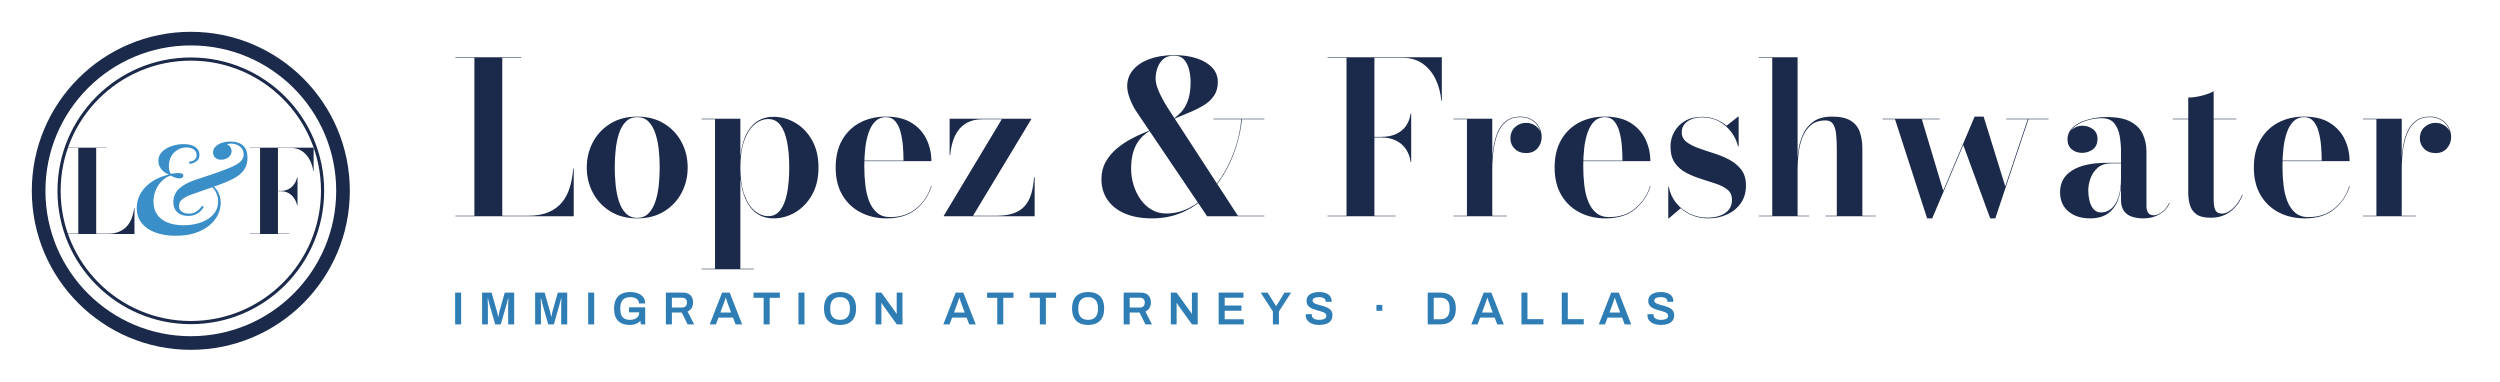
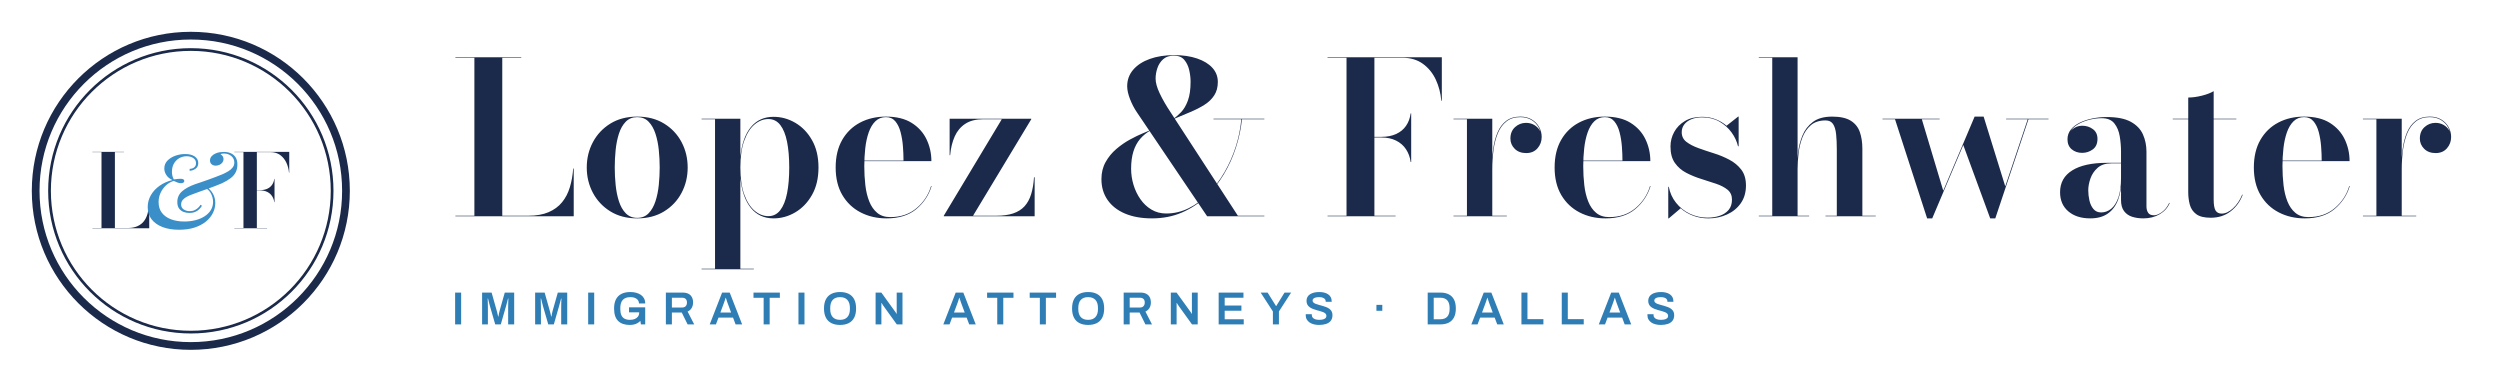
<svg xmlns="http://www.w3.org/2000/svg" viewBox="-100 -100 7861 1200">
  <g transform="scale(0.7143)">
-     <path d="M30 700 A670 670 0 1 1 1370 700 A670 670 0 1 1 30 700 Z" fill="none" stroke="#1B2A4A" stroke-width="60" />
-     <path d="M120 700 A580 580 0 1 1 1280 700 A580 580 0 1 1 120 700 Z" fill="none" stroke="#1B2A4A" stroke-width="14" />
-     <path transform="translate(150.7,890.0)" d="M8.613 0.0V-1.267H53.96V-378.733H8.613V-380H178.093V-378.733H132.747V-1.267H184.427Q212.547 -1.267 232.94 -9.753Q253.333 -18.24 267.267 -33.44Q281.2 -48.64 289.053 -69.287Q296.907 -89.933 299.693 -114H301.213V0.0Z" fill="#1B2A4A" />
-     <path transform="translate(443.9,890.0)" d="M313.339 -119.475Q308.831 -111.021 300.095 -101.722Q291.36 -92.424 277.553 -85.943Q263.746 -79.462 244.585 -79.462Q228.242 -79.462 213.307 -85.379Q198.373 -91.297 188.792 -104.822Q179.212 -118.347 179.212 -140.89Q179.212 -175.831 204.29 -199.218Q229.369 -222.606 276.144 -238.386Q289.669 -242.894 307.985 -248.811Q326.301 -254.729 346.307 -261.492Q366.314 -268.254 386.32 -275.581Q406.326 -282.907 423.233 -289.669Q439.576 -296.432 454.511 -304.322Q469.445 -312.212 479.025 -323.483Q488.606 -334.754 488.606 -350.534Q488.606 -371.949 472.263 -384.911Q455.919 -397.873 432.814 -397.873Q420.415 -397.873 415.907 -393.928Q426.051 -389.419 430.841 -381.811Q435.631 -374.203 435.631 -365.186Q435.631 -353.915 429.15 -345.18Q422.669 -336.445 411.962 -331.655Q401.254 -326.864 389.983 -326.864Q374.203 -326.864 364.059 -335.6Q353.915 -344.335 353.915 -358.987Q353.915 -373.076 363.496 -383.22Q373.076 -393.364 386.602 -399Q397.309 -403.508 409.144 -405.199Q420.979 -406.89 431.123 -406.89Q452.538 -406.89 469.445 -399.845Q486.352 -392.801 495.932 -377.303Q505.513 -361.805 505.513 -335.318Q505.513 -309.394 495.087 -290.233Q484.661 -271.072 463.809 -256.138Q442.958 -241.203 411.398 -228.805Q396.182 -222.042 376.458 -214.998Q356.733 -207.953 335.881 -200.627Q315.03 -193.301 295.305 -186.538Q275.581 -179.775 258.674 -173.576Q245.148 -169.068 232.468 -162.305Q219.788 -155.542 211.898 -145.962Q204.008 -136.381 204.008 -123.419Q204.008 -105.949 217.252 -97.778Q230.496 -89.606 246.839 -89.606Q263.746 -89.606 275.581 -96.087Q287.415 -102.568 295.023 -110.739Q302.631 -118.911 304.886 -123.983ZM249.657 -318.975Q263.746 -318.975 272.763 -326.864Q281.78 -334.754 281.78 -347.716Q281.78 -362.932 269.1 -371.949Q256.419 -380.966 236.695 -380.966Q215.843 -380.966 198.091 -370.54Q180.339 -360.114 169.913 -341.799Q159.487 -323.483 159.487 -299.814Q159.487 -291.36 161.178 -282.343Q162.869 -273.326 167.377 -264.873Q177.521 -266.564 187.665 -267.409Q197.809 -268.254 202.881 -268.254Q223.169 -268.254 223.169 -256.419Q223.169 -250.22 217.534 -247.403Q211.898 -244.585 205.699 -244.585Q194.992 -244.585 184.002 -249.375Q173.013 -254.165 166.814 -256.983Q144.835 -249.657 127.928 -232.468Q111.021 -215.28 101.441 -192.174Q91.86 -169.068 91.86 -142.581Q91.86 -108.203 108.203 -85.097Q124.547 -61.992 154.415 -50.157Q184.284 -38.322 224.297 -38.322Q254.165 -38.322 281.498 -45.085Q308.831 -51.847 330.246 -65.091Q351.661 -78.335 364.059 -98.059Q376.458 -117.784 376.458 -143.144Q376.458 -163.996 366.032 -185.129Q355.606 -206.263 330.246 -219.225L337.572 -223.733Q361.805 -209.644 374.767 -187.383Q387.729 -165.123 387.729 -136.945Q387.729 -110.458 375.331 -84.534Q362.932 -58.61 337.854 -37.758Q312.775 -16.907 275.862 -4.508Q238.949 7.89 189.356 7.89Q139.199 7.89 100.595 -6.199Q61.992 -20.288 40.013 -47.621Q18.034 -74.953 18.034 -114.403Q18.034 -149.907 35.786 -179.775Q53.538 -209.644 85.379 -230.778Q117.22 -251.911 159.487 -261.492Q135.818 -271.072 124.547 -287.415Q113.275 -303.758 113.275 -321.792Q113.275 -346.025 130.182 -362.369Q147.089 -378.712 172.449 -387.165Q197.809 -395.619 223.733 -395.619Q258.11 -395.619 276.144 -382.657Q294.178 -369.695 294.178 -348.843Q294.178 -328.555 279.244 -318.693Q264.309 -308.831 249.093 -308.831Z" fill="#3A8FC9" />
-     <path transform="translate(950.8,890.0)" d="M217.36 -125.653Q213.56 -142.627 204.06 -156.94Q194.56 -171.253 179.74 -179.74Q164.92 -188.227 145.413 -188.227H112.48V-189.747H145.413Q164.92 -189.747 179.74 -197.6Q194.56 -205.453 204.06 -219.133Q213.56 -232.813 217.36 -249.787H218.88V-125.653ZM289.813 -380V-276.133H288.547Q284.747 -303.24 272.46 -326.547Q260.173 -349.853 239.653 -364.293Q219.133 -378.733 190.76 -378.733H132.747V-1.267H183.413V0.0H8.613V-1.267H53.96V-378.733H8.613V-380Z" fill="#1B2A4A" />
+     <path d="M17.0 700 A683.0 683.0 0 1 1 1383.0 700 A683.0 683.0 0 1 1 17.0 700 Z" fill="none" stroke="#1B2A4A" stroke-width="34" />
+     <path d="M78.0 700 A622.0 622.0 0 1 1 1322.0 700 A622.0 622.0 0 1 1 78.0 700 Z" fill="none" stroke="#1B2A4A" stroke-width="12" />
+     <path transform="translate(258.6,864.9)" d="M8.073 0.0V-1.121H48.213V-335.246H8.073V-336.368H147.329V-335.246H107.189V-1.121H162.353Q187.693 -1.121 205.184 -8.633Q222.675 -16.146 233.663 -29.6Q244.651 -43.055 250.145 -61.331Q255.639 -79.607 257.209 -100.91H258.33V0.0Z" fill="#1B2A4A" />
+     <path transform="translate(493.9,864.9)" d="M255.145 -99.171Q250.955 -92.188 243.971 -84.738Q236.987 -77.289 226.046 -72.4Q215.104 -67.511 198.808 -67.511Q186.237 -67.511 174.365 -71.934Q162.492 -76.357 154.577 -86.833Q146.662 -97.309 146.662 -115.467Q146.662 -144.334 167.614 -162.725Q188.565 -181.116 225.347 -194.153Q235.125 -197.412 250.257 -202.533Q265.388 -207.655 282.383 -213.707Q299.377 -219.76 316.371 -226.278Q333.365 -232.797 346.867 -238.384Q360.369 -244.437 371.777 -251.421Q383.184 -258.404 390.4 -267.716Q397.617 -277.028 397.617 -289.599Q397.617 -306.826 384.348 -318Q371.078 -329.175 351.523 -329.175Q340.349 -329.175 337.09 -325.45Q343.608 -322.191 346.867 -316.371Q350.126 -310.551 350.126 -304.498Q350.126 -296.583 345.238 -289.832Q340.349 -283.081 332.434 -279.356Q324.519 -275.631 315.672 -275.631Q304.964 -275.631 297.747 -281.684Q290.53 -287.737 290.53 -298.446Q290.53 -309.62 297.98 -317.535Q305.429 -325.45 315.672 -329.64Q324.053 -333.365 333.365 -334.762Q342.677 -336.159 351.058 -336.159Q368.75 -336.159 382.02 -330.339Q395.289 -324.519 403.204 -312.413Q411.119 -300.308 411.119 -280.287Q411.119 -261.664 403.902 -246.997Q396.686 -232.331 381.554 -220.691Q366.422 -209.052 343.608 -198.343Q331.037 -192.756 313.81 -186.237Q296.583 -179.719 277.959 -172.968Q259.336 -166.217 241.876 -160.164Q224.416 -154.111 210.448 -148.524Q200.205 -144.8 189.264 -139.212Q178.322 -133.625 170.873 -125.245Q163.423 -116.864 163.423 -104.759Q163.423 -90.325 174.83 -82.876Q186.237 -75.426 200.671 -75.426Q215.104 -75.426 224.882 -80.78Q234.659 -86.135 240.712 -92.653Q246.765 -99.171 248.627 -103.362ZM201.136 -261.664Q213.242 -261.664 221.157 -268.182Q229.072 -274.7 229.072 -286.34Q229.072 -300.773 217.199 -308.921Q205.327 -317.069 187.634 -317.069Q169.476 -317.069 154.577 -308.223Q139.678 -299.377 131.297 -284.012Q122.917 -268.648 122.917 -248.627Q122.917 -240.712 124.779 -232.098Q126.641 -223.485 131.297 -215.104Q139.678 -216.501 148.059 -217.199Q156.439 -217.898 160.63 -217.898Q177.391 -217.898 177.391 -208.12Q177.391 -202.999 172.735 -200.671Q168.079 -198.343 162.958 -198.343Q154.111 -198.343 145.032 -202.3Q135.953 -206.258 130.832 -208.586Q111.277 -202.533 96.378 -188.565Q81.479 -174.598 72.865 -155.741Q64.252 -136.885 64.252 -115.467Q64.252 -87.066 78.685 -68.209Q93.119 -49.353 118.726 -39.575Q144.334 -29.798 177.391 -29.798Q203.464 -29.798 226.278 -35.618Q249.093 -41.438 266.552 -52.612Q284.012 -63.786 294.022 -79.849Q304.033 -95.912 304.033 -116.398Q304.033 -133.625 295.652 -151.318Q287.271 -169.01 266.785 -180.185L273.303 -183.909Q292.858 -170.873 303.334 -152.482Q313.81 -134.091 313.81 -110.811Q313.81 -88.463 303.334 -67.278Q292.858 -46.094 272.605 -29.565Q252.352 -13.037 222.787 -3.259Q193.221 6.518 154.111 6.518Q112.674 6.518 81.712 -5.354Q50.75 -17.227 33.523 -39.343Q16.296 -61.458 16.296 -93.119Q16.296 -121.52 30.264 -145.731Q44.231 -169.942 68.675 -187.169Q93.119 -204.396 124.779 -212.311Q107.087 -220.691 98.24 -234.426Q89.394 -248.161 89.394 -263.06Q89.394 -284.012 103.595 -298.213Q117.795 -312.413 138.747 -319.63Q159.699 -326.847 181.116 -326.847Q208.12 -326.847 223.485 -315.905Q238.85 -304.964 238.85 -287.271Q238.85 -270.044 226.278 -261.664Q213.707 -253.283 200.671 -253.283Z" fill="#3A8FC9" />
+     <path transform="translate(883.5,864.9)" d="M183.881 -114.813Q181.863 -129.838 174.126 -141.611Q166.39 -153.384 153.159 -159.999Q139.929 -166.614 121.989 -166.614H92.613V-167.96H121.989Q139.929 -167.96 153.159 -174.014Q166.39 -180.069 174.126 -191.281Q181.863 -202.493 183.881 -217.518H185.002V-114.813ZM249.809 -336.368V-244.427H248.688Q246.67 -268.421 237.027 -289.052Q227.385 -309.682 209.781 -322.464Q192.178 -335.246 166.614 -335.246H107.189V-1.121H152.038V0.0H8.073V-1.121H48.213V-335.246H8.073V-336.368Z" fill="#1B2A4A" />
  </g>
  <path transform="translate(1320.0,580.0)" d="M12.0 0.0V-1.667H71.667V-498.333H12.0V-500.0H219.0V-498.333H159.333V-1.667H241.333Q279.0 -1.667 305.0 -12.833Q331.0 -24.0 347.333 -44.0Q363.667 -64.0 371.833 -91.167Q380.0 -118.333 382.333 -150.0H384.0V0.0ZM583.667 6.667Q534.667 6.667 499.167 -15.333Q463.667 -37.333 444.333 -73.667Q425 -110.0 425 -153.333Q425 -196.667 444.333 -233.0Q463.667 -269.333 499.167 -291.333Q534.667 -313.333 583.667 -313.333Q632.667 -313.333 668.333 -291.333Q704.0 -269.333 723.167 -233.0Q742.333 -196.667 742.333 -153.333Q742.333 -110.0 723.167 -73.667Q704.0 -37.333 668.333 -15.333Q632.667 6.667 583.667 6.667ZM583.667 5.0Q605.667 5.0 619.5 -9.333Q633.333 -23.667 641.0 -47.0Q648.667 -70.333 651.5 -98.333Q654.333 -126.333 654.333 -153.333Q654.333 -180.667 651.5 -208.5Q648.667 -236.333 641.0 -259.667Q633.333 -283.0 619.5 -297.333Q605.667 -311.667 583.667 -311.667Q561.667 -311.667 547.667 -297.333Q533.667 -283.0 526.167 -259.667Q518.667 -236.333 515.833 -208.5Q513.0 -180.667 513.0 -153.333Q513.0 -126.333 515.833 -98.333Q518.667 -70.333 526.167 -47.0Q533.667 -23.667 547.667 -9.333Q561.667 5.0 583.667 5.0ZM786.0 166.667V165.0H828.333V-305.0H786.0V-306.667H908.0V-186.0Q914.0 -247.0 940.667 -279.833Q967.333 -312.667 1012.333 -312.667Q1048.667 -312.667 1081.0 -293.667Q1113.333 -274.667 1133.5 -239Q1153.667 -203.333 1153.667 -153.333Q1153.667 -103.333 1133.5 -67.5Q1113.333 -31.667 1081.0 -12.5Q1048.667 6.667 1012.333 6.667Q967.333 6.667 940.667 -26.667Q914.0 -60.0 908.0 -120.667V165.0H950.333V166.667ZM996.0 -0.333Q1019.0 -0.333 1033.5 -19.167Q1048.0 -38.0 1054.833 -72.333Q1061.667 -106.667 1061.667 -153.333Q1061.667 -200.0 1054.833 -234.167Q1048.0 -268.333 1033.5 -287.0Q1019.0 -305.667 996.0 -305.667Q973.0 -305.667 952.833 -288.833Q932.667 -272.0 920.333 -238.167Q908.0 -204.333 908.0 -153.333Q908.0 -102.333 920.333 -68.333Q932.667 -34.333 952.833 -17.333Q973.0 -0.333 996.0 -0.333ZM1367.667 6.667Q1322.333 6.667 1286.0 -12.167Q1249.667 -31.0 1228.667 -66.667Q1207.667 -102.333 1207.667 -153.333Q1207.667 -204.333 1228.167 -240Q1248.667 -275.667 1284.333 -294.5Q1320.0 -313.333 1365.667 -313.333Q1415.333 -313.333 1446.833 -293.5Q1478.333 -273.667 1493.5 -241.667Q1508.667 -209.667 1508.667 -173.333H1252.333V-175.0H1421.0Q1421.0 -196.333 1419.167 -219.833Q1417.333 -243.333 1411.833 -264.333Q1406.333 -285.333 1395.333 -298.5Q1384.333 -311.667 1365.667 -311.667Q1345.667 -311.667 1332.333 -298.5Q1319.0 -285.333 1311.333 -263.0Q1303.667 -240.667 1300.667 -213.333Q1297.667 -186.0 1297.667 -157.333Q1297.667 -126.667 1301.0 -97.833Q1304.333 -69.0 1313.333 -46.5Q1322.333 -24.0 1338.333 -10.667Q1354.333 2.667 1379.333 2.667Q1428.667 2.667 1462.0 -25.5Q1495.333 -53.667 1507.667 -95.0H1509.333Q1496.333 -52.0 1461.333 -22.667Q1426.333 6.667 1367.667 6.667ZM1547.667 0.0V-1.667L1730 -305.0H1671Q1637 -305.0 1615.167 -290.667Q1593.333 -276.333 1582.0 -251.0Q1570.667 -225.667 1567.667 -192.0H1566V-306.667H1822.667V-305.0L1639.667 -1.667H1713Q1744.333 -1.667 1766.0 -9.0Q1787.667 -16.333 1801.333 -31.167Q1815 -46.0 1822.167 -68.833Q1829.333 -91.667 1831.333 -122.667H1833.333V0.0ZM2375.667 0.0 2155.0 -326.667Q2142.0 -345.667 2133.167 -368.5Q2124.333 -391.333 2124.333 -408.667Q2124.333 -438.667 2143.167 -460.667Q2162.0 -482.667 2195.333 -494.667Q2228.667 -506.667 2272.333 -506.667Q2313.0 -506.667 2344.0 -496.167Q2375.0 -485.667 2392.167 -466.833Q2409.333 -448.0 2409.333 -422.333Q2409.333 -397.667 2398.167 -380.333Q2387.0 -363.0 2367.333 -350.5Q2347.667 -338.0 2322.333 -327.5Q2297.0 -317.0 2269.667 -305.333L2269.0 -306.0Q2281.0 -314.0 2293.833 -327.333Q2306.667 -340.667 2315.167 -363.667Q2323.667 -386.667 2323.667 -423.0Q2323.667 -440.667 2319.333 -459.667Q2315.0 -478.667 2303.833 -491.833Q2292.667 -505.0 2271.333 -505.0Q2250.0 -505.0 2237.5 -493.833Q2225.0 -482.667 2219.333 -466.0Q2213.667 -449.333 2213.667 -432.667Q2213.667 -413.667 2226.667 -386.167Q2239.667 -358.667 2261.0 -326.667L2472.333 -1.667H2555.667V0.0ZM2202.333 6.667Q2153.0 6.667 2117.333 -8.5Q2081.667 -23.667 2062.5 -51.5Q2043.333 -79.333 2043.333 -116.667Q2043.333 -147.0 2056.5 -170.5Q2069.667 -194.0 2090.167 -211.5Q2110.667 -229.0 2133.0 -241.167Q2155.333 -253.333 2173.5 -260.833Q2191.667 -268.333 2200.0 -272.0L2200.333 -271.333Q2179.333 -260.0 2165.167 -243.333Q2151.0 -226.667 2143.833 -203.5Q2136.667 -180.333 2136.667 -149.333Q2136.667 -124.0 2144.167 -99.0Q2151.667 -74.0 2166.0 -53.5Q2180.333 -33.0 2200.833 -20.833Q2221.333 -8.667 2247.0 -8.667Q2283.667 -8.667 2317.333 -25.167Q2351.0 -41.667 2379.5 -71.0Q2408.0 -100.333 2430.0 -138.167Q2452.0 -176.0 2465.833 -219.167Q2479.667 -262.333 2483.333 -306.667H2485.333Q2481.0 -262.0 2466.667 -217.167Q2452.333 -172.333 2428.333 -132.167Q2404.333 -92.0 2371.0 -60.667Q2337.667 -29.333 2295.5 -11.333Q2253.333 6.667 2202.333 6.667ZM2395.667 -305.0V-306.667H2555.667V-305.0ZM3015.667 -170.667Q3012.667 -193.0 3001.167 -210.5Q2989.667 -228.0 2970.0 -237.833Q2950.333 -247.667 2923.667 -247.667H2880V-249.667H2923.667Q2950.333 -249.667 2970.0 -258.667Q2989.667 -267.667 3001.167 -284.333Q3012.667 -301.0 3015.667 -323.333H3017.333V-170.667ZM3113.667 -500.0V-363.333H3112Q3109 -399.0 3094.667 -429.667Q3080.333 -460.333 3054.167 -479.333Q3028 -498.333 2990 -498.333H2901.667V-1.667H2968.333V0.0H2754.333V-1.667H2814V-498.333H2754.333V-500.0ZM3271 -147.333Q3271 -180.667 3275 -210.5Q3279 -240.333 3288.833 -263.5Q3298.667 -286.667 3316.167 -300.0Q3333.667 -313.333 3360.667 -313.333Q3381.667 -313.333 3396.667 -304.167Q3411.667 -295.0 3419.667 -280.5Q3427.667 -266.0 3427.667 -249.333Q3427.667 -228.667 3414.5 -213.667Q3401.333 -198.667 3379 -198.667Q3356.333 -198.667 3342.833 -212.167Q3329.333 -225.667 3329.333 -244.333Q3329.333 -267.0 3344.0 -280.333Q3358.667 -293.667 3378.333 -293.667Q3392.667 -293.667 3403.667 -287.333Q3414.667 -281.0 3421.0 -271.0Q3427.333 -261.0 3427.333 -249.333H3426Q3426 -265.333 3418.167 -279.5Q3410.333 -293.667 3395.667 -302.667Q3381 -311.667 3360.333 -311.667Q3334 -311.667 3316.833 -298.167Q3299.667 -284.667 3290.0 -261.5Q3280.333 -238.333 3276.333 -208.833Q3272.333 -179.333 3272.333 -147.333ZM3272.333 -306.667V-1.667H3318V0.0H3150.333V-1.667H3192.667V-305.0H3150.333V-306.667ZM3628.333 6.667Q3583 6.667 3546.667 -12.167Q3510.333 -31.0 3489.333 -66.667Q3468.333 -102.333 3468.333 -153.333Q3468.333 -204.333 3488.833 -240Q3509.333 -275.667 3545 -294.5Q3580.667 -313.333 3626.333 -313.333Q3676 -313.333 3707.5 -293.5Q3739 -273.667 3754.167 -241.667Q3769.333 -209.667 3769.333 -173.333H3513V-175.0H3681.667Q3681.667 -196.333 3679.833 -219.833Q3678 -243.333 3672.5 -264.333Q3667 -285.333 3656 -298.5Q3645 -311.667 3626.333 -311.667Q3606.333 -311.667 3593 -298.5Q3579.667 -285.333 3572 -263.0Q3564.333 -240.667 3561.333 -213.333Q3558.333 -186.0 3558.333 -157.333Q3558.333 -126.667 3561.667 -97.833Q3565 -69.0 3574 -46.5Q3583 -24.0 3599 -10.667Q3615 2.667 3640 2.667Q3689.333 2.667 3722.667 -25.5Q3756 -53.667 3768.333 -95.0H3770Q3757 -52.0 3722 -22.667Q3687 6.667 3628.333 6.667ZM3825.667 6.667V-92.667H3827.333Q3832.667 -64.333 3850.167 -42.333Q3867.667 -20.333 3893.5 -8.0Q3919.333 4.333 3949.333 4.333Q3970.333 4.333 3987.833 -1.667Q4005.333 -7.667 4015.667 -20.167Q4026 -32.667 4026 -52.333Q4026 -72.0 4012.167 -83.333Q3998.333 -94.667 3976.167 -102.167Q3954 -109.667 3929.333 -117.333Q3904.667 -125.0 3882.5 -136.5Q3860.333 -148.0 3846.5 -167.667Q3832.667 -187.333 3832.667 -219.333Q3832.667 -243.667 3844.333 -265.0Q3856 -286.333 3878.167 -299.5Q3900.333 -312.667 3931.667 -312.667Q3955.667 -312.667 3975.167 -304.833Q3994.667 -297.0 4009 -284.667L4045.333 -313.333H4047V-220.0H4045Q4039.667 -243.0 4024.667 -263.667Q4009.667 -284.333 3986.333 -297.667Q3963 -311.0 3932.333 -311.0Q3913 -311.0 3898.667 -305.167Q3884.333 -299.333 3876.167 -288.833Q3868 -278.333 3868 -264.333Q3868 -245.333 3882.667 -234.0Q3897.333 -222.667 3920.333 -214.333Q3943.333 -206.0 3969.0 -198.0Q3994.667 -190.0 4017.667 -177.833Q4040.667 -165.667 4055.333 -146.5Q4070 -127.333 4070 -96.667Q4070 -64.0 4053.667 -40.833Q4037.333 -17.667 4010.333 -5.5Q3983.333 6.667 3952 6.667Q3926.333 6.667 3904.0 -1.667Q3881.667 -10.0 3864.667 -25.0L3827.333 6.667ZM4110.333 0.0V-1.667H4152.667V-498.333H4110.333V-500.0H4232.333V-1.667H4268.667V0.0ZM4320.0 0.0V-1.667H4355.667V-209.0Q4355.667 -237.333 4353.5 -258.0Q4351.333 -278.667 4343.833 -290.0Q4336.333 -301.333 4320.333 -301.333Q4291.333 -301.333 4273.833 -286.167Q4256.333 -271.0 4247.333 -247.333Q4238.333 -223.667 4235.333 -197.333Q4232.333 -171.0 4232.333 -148.667L4230.667 -146.333Q4230.667 -170.667 4233.833 -199.333Q4237.0 -228.0 4247.667 -254.0Q4258.333 -280.0 4280.667 -296.667Q4303.0 -313.333 4341.0 -313.333Q4379.0 -313.333 4399.667 -300.333Q4420.333 -287.333 4428.167 -264.5Q4436.0 -241.667 4436.0 -212.667V-1.667H4478.0V0.0ZM5021.333 -306.667V-305.0H4958.333L4854 6.667H4838L4753.333 -224.0L4655.667 6.667H4639.667L4538.667 -305.0H4499.333V-306.667H4679V-305.0H4623L4690.333 -80.333L4789 -313.333H4817.333L4885.333 -94.0L4956 -305.0H4888V-306.667ZM5319.667 6.667Q5300.333 6.667 5284.5 1.667Q5268.667 -3.333 5259.0 -16Q5249.333 -28.667 5249.333 -51.0V-203.0Q5249.333 -227.0 5245.333 -251.333Q5241.333 -275.667 5228.333 -292.0Q5215.333 -308.333 5188.667 -308.333Q5171.333 -308.333 5153.0 -304.167Q5134.667 -300.0 5118.667 -291.667Q5102.667 -283.333 5092.833 -271.0Q5083.0 -258.667 5083.0 -242.0H5081.667Q5081.667 -261.333 5095.667 -273.0Q5109.667 -284.667 5127.333 -284.667Q5146.333 -284.667 5160.833 -274.0Q5175.333 -263.333 5175.333 -243.333Q5175.333 -221.0 5160.5 -210.167Q5145.667 -199.333 5127.333 -199.333Q5107.667 -199.333 5094.333 -210.5Q5081.0 -221.667 5081.0 -242.0Q5081.0 -259.333 5091.5 -272.5Q5102.0 -285.667 5119.667 -294.333Q5137.333 -303.0 5159.333 -307.5Q5181.333 -312.0 5204.0 -312.0Q5253.0 -312.0 5280.167 -297.0Q5307.333 -282.0 5318.333 -257.167Q5329.333 -232.333 5329.333 -203.0V-31.0Q5329.333 -19.333 5334.5 -11.167Q5339.667 -3.0 5353.333 -3.0Q5363.667 -3.0 5377.833 -13.0Q5392.0 -23.0 5401.0 -42.333L5402.333 -41.333Q5392.667 -19.0 5370.5 -6.167Q5348.333 6.667 5319.667 6.667ZM5152.667 6.667Q5109.333 6.667 5083.5 -15.5Q5057.667 -37.667 5057.667 -75.667Q5057.667 -120.333 5095.833 -144.167Q5134.0 -168.0 5205.0 -168.0H5280.333V-166.333H5218.667Q5191.667 -166.333 5175.833 -152.333Q5160.0 -138.333 5153.167 -118.667Q5146.333 -99.0 5146.333 -81.667Q5146.333 -65.667 5150.0 -49.5Q5153.667 -33.333 5162.667 -22.667Q5171.667 -12.0 5187.0 -12.0Q5204.0 -12.0 5218.167 -23.333Q5232.333 -34.667 5240.833 -58.667Q5249.333 -82.667 5249.333 -120.333H5251.0Q5251.0 -81.333 5240.5 -52.833Q5230.0 -24.333 5208.333 -8.833Q5186.667 6.667 5152.667 6.667ZM5531.333 4.667Q5501 4.667 5485.833 -6.667Q5470.667 -18.0 5465.667 -36.333Q5460.667 -54.667 5460.667 -76.0V-373.333Q5480 -373.333 5503 -379.0Q5526 -384.667 5540.667 -393.333V-52.667Q5540.667 -27.667 5546.667 -18.0Q5552.667 -8.333 5566 -8.333Q5583.333 -8.333 5601.5 -25.0Q5619.667 -41.667 5630.333 -68.0L5632 -67.667Q5620 -35.667 5594 -15.5Q5568 4.667 5531.333 4.667ZM5412 -305.0V-306.667H5612V-305.0ZM5827 6.667Q5781.667 6.667 5745.333 -12.167Q5709 -31.0 5688 -66.667Q5667 -102.333 5667 -153.333Q5667 -204.333 5687.5 -240Q5708 -275.667 5743.667 -294.5Q5779.333 -313.333 5825 -313.333Q5874.667 -313.333 5906.167 -293.5Q5937.667 -273.667 5952.833 -241.667Q5968 -209.667 5968 -173.333H5711.667V-175.0H5880.333Q5880.333 -196.333 5878.5 -219.833Q5876.667 -243.333 5871.167 -264.333Q5865.667 -285.333 5854.667 -298.5Q5843.667 -311.667 5825 -311.667Q5805 -311.667 5791.667 -298.5Q5778.333 -285.333 5770.667 -263.0Q5763 -240.667 5760 -213.333Q5757 -186.0 5757 -157.333Q5757 -126.667 5760.333 -97.833Q5763.667 -69.0 5772.667 -46.5Q5781.667 -24.0 5797.667 -10.667Q5813.667 2.667 5838.667 2.667Q5888 2.667 5921.333 -25.5Q5954.667 -53.667 5967 -95.0H5968.667Q5955.667 -52.0 5920.667 -22.667Q5885.667 6.667 5827 6.667ZM6130.667 -147.333Q6130.667 -180.667 6134.667 -210.5Q6138.667 -240.333 6148.5 -263.5Q6158.333 -286.667 6175.833 -300.0Q6193.333 -313.333 6220.333 -313.333Q6241.333 -313.333 6256.333 -304.167Q6271.333 -295.0 6279.333 -280.5Q6287.333 -266.0 6287.333 -249.333Q6287.333 -228.667 6274.167 -213.667Q6261 -198.667 6238.667 -198.667Q6216 -198.667 6202.5 -212.167Q6189 -225.667 6189 -244.333Q6189 -267.0 6203.667 -280.333Q6218.333 -293.667 6238 -293.667Q6252.333 -293.667 6263.333 -287.333Q6274.333 -281.0 6280.667 -271.0Q6287 -261.0 6287 -249.333H6285.667Q6285.667 -265.333 6277.833 -279.5Q6270 -293.667 6255.333 -302.667Q6240.667 -311.667 6220 -311.667Q6193.667 -311.667 6176.5 -298.167Q6159.333 -284.667 6149.667 -261.5Q6140 -238.333 6136 -208.833Q6132 -179.333 6132 -147.333ZM6132 -306.667V-1.667H6177.667V0.0H6010V-1.667H6052.333V-305.0H6010V-306.667Z" fill="#1B2A4A" />
  <path transform="translate(1320.0,920.0)" d="M11.079 0.0V-100.0H30.029V0.0ZM95.918 0.0V-100.0H125.802L141.545 -44.315Q142.42 -41.399 143.294 -37.755Q144.169 -34.111 144.971 -30.758Q145.773 -27.405 146.21 -24.927H147.376Q147.668 -27.114 148.251 -30.321Q148.834 -33.528 149.636 -37.245Q150.437 -40.962 151.458 -44.461L167.201 -100.0H196.793V0.0H177.843V-50.583Q177.843 -57.289 177.988 -63.994Q178.134 -70.7 178.353 -75.51Q178.571 -80.321 178.571 -81.195H177.405Q177.114 -79.883 175.948 -75.51Q174.781 -71.137 173.469 -66.035Q172.157 -60.933 171.137 -57.289L154.665 0.0H137.172L120.7 -57.143Q119.825 -60.204 118.732 -64.504Q117.638 -68.805 116.545 -73.324Q115.452 -77.843 114.577 -81.195H113.411Q113.557 -77.259 113.703 -71.793Q113.848 -66.327 113.994 -60.714Q114.14 -55.102 114.14 -50.583V0.0ZM262.682 0.0V-100.0H292.566L308.309 -44.315Q309.184 -41.399 310.058 -37.755Q310.933 -34.111 311.735 -30.758Q312.536 -27.405 312.974 -24.927H314.14Q314.431 -27.114 315.015 -30.321Q315.598 -33.528 316.399 -37.245Q317.201 -40.962 318.222 -44.461L333.965 -100.0H363.557V0.0H344.606V-50.583Q344.606 -57.289 344.752 -63.994Q344.898 -70.7 345.117 -75.51Q345.335 -80.321 345.335 -81.195H344.169Q343.878 -79.883 342.711 -75.51Q341.545 -71.137 340.233 -66.035Q338.921 -60.933 337.901 -57.289L321.429 0.0H303.936L287.464 -57.143Q286.589 -60.204 285.496 -64.504Q284.402 -68.805 283.309 -73.324Q282.216 -77.843 281.341 -81.195H280.175Q280.321 -77.259 280.466 -71.793Q280.612 -66.327 280.758 -60.714Q280.904 -55.102 280.904 -50.583V0.0ZM429.446 0.0V-100.0H448.397V0.0ZM559.767 1.749Q536.589 1.749 523.761 -10.714Q510.933 -23.178 510.933 -50.0Q510.933 -67.638 516.983 -79.082Q523.032 -90.525 534.475 -96.137Q545.918 -101.749 561.953 -101.749Q571.574 -101.749 580.029 -99.563Q588.484 -97.376 594.971 -92.93Q601.458 -88.484 605.102 -81.778Q608.746 -75.073 608.746 -65.889H589.213Q589.213 -70.7 587.099 -74.417Q584.985 -78.134 581.268 -80.685Q577.551 -83.236 572.741 -84.475Q567.93 -85.714 562.536 -85.714Q554.519 -85.714 548.469 -83.601Q542.42 -81.487 538.411 -77.187Q534.402 -72.886 532.434 -66.472Q530.466 -60.058 530.466 -51.458V-48.397Q530.466 -36.589 533.819 -29.009Q537.172 -21.429 543.95 -17.857Q550.729 -14.286 560.787 -14.286Q569.388 -14.286 575.875 -16.91Q582.362 -19.534 586.079 -24.563Q589.796 -29.592 589.796 -36.88V-37.901H557.872V-53.644H608.746V0.0H595.19L593.586 -11.079Q589.213 -6.706 584.257 -3.863Q579.3 -1.02 573.324 0.364Q567.347 1.749 559.767 1.749ZM673.761 0.0V-100.0H726.385Q737.464 -100.0 744.752 -96.21Q752.041 -92.42 755.685 -85.423Q759.329 -78.426 759.329 -68.95Q759.329 -59.184 754.956 -51.676Q750.583 -44.169 742.128 -40.379L762.828 0.0H742.128L723.761 -37.172H692.711V0.0ZM692.711 -53.061H724.927Q732.216 -53.061 736.152 -57.289Q740.087 -61.516 740.087 -68.95Q740.087 -73.761 738.338 -77.041Q736.589 -80.321 733.236 -82.07Q729.883 -83.819 724.927 -83.819H692.711ZM811.662 0.0 850.583 -100.0H874.49L913.557 0.0H893.003L884.985 -21.283H839.213L831.195 0.0ZM845.19 -37.318H878.863L868.805 -64.431Q868.222 -65.889 867.42 -68.149Q866.618 -70.408 865.743 -73.105Q864.869 -75.802 863.994 -78.571Q863.12 -81.341 862.391 -83.528H861.662Q860.787 -80.612 859.548 -76.822Q858.309 -73.032 857.143 -69.679Q855.977 -66.327 855.248 -64.431ZM981.195 0.0V-83.673H949.271V-100.0H1032.216V-83.673H1000.146V0.0ZM1090.671 0.0V-100.0H1109.621V0.0ZM1221.429 1.749Q1205.831 1.749 1194.461 -3.863Q1183.09 -9.475 1177.041 -20.991Q1170.991 -32.507 1170.991 -50.0Q1170.991 -67.638 1177.041 -79.082Q1183.09 -90.525 1194.461 -96.137Q1205.831 -101.749 1221.429 -101.749Q1237.172 -101.749 1248.469 -96.137Q1259.767 -90.525 1265.816 -79.082Q1271.866 -67.638 1271.866 -50.0Q1271.866 -32.507 1265.816 -20.991Q1259.767 -9.475 1248.469 -3.863Q1237.172 1.749 1221.429 1.749ZM1221.429 -14.286Q1229.009 -14.286 1234.767 -16.472Q1240.525 -18.659 1244.461 -22.959Q1248.397 -27.259 1250.437 -33.601Q1252.478 -39.942 1252.478 -48.251V-51.458Q1252.478 -59.913 1250.437 -66.327Q1248.397 -72.741 1244.461 -77.041Q1240.525 -81.341 1234.767 -83.528Q1229.009 -85.714 1221.429 -85.714Q1213.848 -85.714 1208.09 -83.528Q1202.332 -81.341 1198.397 -77.041Q1194.461 -72.741 1192.493 -66.327Q1190.525 -59.913 1190.525 -51.458V-48.251Q1190.525 -39.942 1192.493 -33.601Q1194.461 -27.259 1198.397 -22.959Q1202.332 -18.659 1208.09 -16.472Q1213.848 -14.286 1221.429 -14.286ZM1333.236 0.0V-100.0H1351.312L1394.023 -40.962Q1394.752 -40.087 1395.773 -38.557Q1396.793 -37.026 1397.668 -35.569Q1398.542 -34.111 1398.834 -33.236H1399.563Q1399.563 -35.277 1399.563 -37.172Q1399.563 -39.067 1399.563 -40.962V-100.0H1417.784V0.0H1399.854L1356.997 -59.475Q1355.831 -61.224 1354.3 -63.776Q1352.77 -66.327 1352.187 -67.347H1351.458Q1351.458 -65.452 1351.458 -63.484Q1351.458 -61.516 1351.458 -59.475V0.0ZM1546.21 0.0 1585.131 -100.0H1609.038L1648.105 0.0H1627.551L1619.534 -21.283H1573.761L1565.743 0.0ZM1579.738 -37.318H1613.411L1603.353 -64.431Q1602.77 -65.889 1601.968 -68.149Q1601.166 -70.408 1600.292 -73.105Q1599.417 -75.802 1598.542 -78.571Q1597.668 -81.341 1596.939 -83.528H1596.21Q1595.335 -80.612 1594.096 -76.822Q1592.857 -73.032 1591.691 -69.679Q1590.525 -66.327 1589.796 -64.431ZM1715.743 0.0V-83.673H1683.819V-100.0H1766.764V-83.673H1734.694V0.0ZM1849.708 0.0V-83.673H1817.784V-100.0H1900.729V-83.673H1868.659V0.0ZM2001.458 1.749Q1985.86 1.749 1974.49 -3.863Q1963.12 -9.475 1957.07 -20.991Q1951.02 -32.507 1951.02 -50.0Q1951.02 -67.638 1957.07 -79.082Q1963.12 -90.525 1974.49 -96.137Q1985.86 -101.749 2001.458 -101.749Q2017.201 -101.749 2028.499 -96.137Q2039.796 -90.525 2045.845 -79.082Q2051.895 -67.638 2051.895 -50.0Q2051.895 -32.507 2045.845 -20.991Q2039.796 -9.475 2028.499 -3.863Q2017.201 1.749 2001.458 1.749ZM2001.458 -14.286Q2009.038 -14.286 2014.796 -16.472Q2020.554 -18.659 2024.49 -22.959Q2028.426 -27.259 2030.466 -33.601Q2032.507 -39.942 2032.507 -48.251V-51.458Q2032.507 -59.913 2030.466 -66.327Q2028.426 -72.741 2024.49 -77.041Q2020.554 -81.341 2014.796 -83.528Q2009.038 -85.714 2001.458 -85.714Q1993.878 -85.714 1988.12 -83.528Q1982.362 -81.341 1978.426 -77.041Q1974.49 -72.741 1972.522 -66.327Q1970.554 -59.913 1970.554 -51.458V-48.251Q1970.554 -39.942 1972.522 -33.601Q1974.49 -27.259 1978.426 -22.959Q1982.362 -18.659 1988.12 -16.472Q1993.878 -14.286 2001.458 -14.286ZM2113.265 0.0V-100.0H2165.889Q2176.968 -100.0 2184.257 -96.21Q2191.545 -92.42 2195.19 -85.423Q2198.834 -78.426 2198.834 -68.95Q2198.834 -59.184 2194.461 -51.676Q2190.087 -44.169 2181.633 -40.379L2202.332 0.0H2181.633L2163.265 -37.172H2132.216V0.0ZM2132.216 -53.061H2164.431Q2171.72 -53.061 2175.656 -57.289Q2179.592 -61.516 2179.592 -68.95Q2179.592 -73.761 2177.843 -77.041Q2176.093 -80.321 2172.741 -82.07Q2169.388 -83.819 2164.431 -83.819H2132.216ZM2261.516 0.0V-100.0H2279.592L2322.303 -40.962Q2323.032 -40.087 2324.052 -38.557Q2325.073 -37.026 2325.948 -35.569Q2326.822 -34.111 2327.114 -33.236H2327.843Q2327.843 -35.277 2327.843 -37.172Q2327.843 -39.067 2327.843 -40.962V-100.0H2346.064V0.0H2328.134L2285.277 -59.475Q2284.111 -61.224 2282.58 -63.776Q2281.05 -66.327 2280.466 -67.347H2279.738Q2279.738 -65.452 2279.738 -63.484Q2279.738 -61.516 2279.738 -59.475V0.0ZM2411.953 0.0V-100.0H2489.942V-83.819H2430.904V-59.184H2483.528V-43.003H2430.904V-16.181H2490.816V0.0ZM2582.507 0.0V-40.671L2544.023 -100.0H2565.889L2592.274 -57.726H2593.003L2619.096 -100.0H2639.796L2601.458 -40.671V0.0ZM2727.551 1.749Q2719.242 1.749 2711.662 -0.073Q2704.082 -1.895 2698.251 -5.758Q2692.42 -9.621 2689.067 -15.379Q2685.714 -21.137 2685.714 -29.009Q2685.714 -29.883 2685.787 -30.758Q2685.86 -31.633 2685.86 -32.07H2704.956Q2704.956 -31.778 2704.883 -30.977Q2704.81 -30.175 2704.81 -29.592Q2704.81 -24.781 2707.58 -21.356Q2710.35 -17.93 2715.598 -16.108Q2720.845 -14.286 2727.988 -14.286Q2732.799 -14.286 2736.516 -14.869Q2740.233 -15.452 2742.93 -16.545Q2745.627 -17.638 2747.376 -19.169Q2749.125 -20.7 2749.927 -22.595Q2750.729 -24.49 2750.729 -26.676Q2750.729 -30.904 2748.105 -33.673Q2745.481 -36.443 2741.035 -38.338Q2736.589 -40.233 2730.977 -41.764Q2725.364 -43.294 2719.461 -44.898Q2713.557 -46.501 2707.945 -48.761Q2702.332 -51.02 2697.886 -54.227Q2693.44 -57.434 2690.816 -62.318Q2688.192 -67.201 2688.192 -74.052Q2688.192 -81.05 2691.181 -86.297Q2694.169 -91.545 2699.636 -94.971Q2705.102 -98.397 2712.391 -100.073Q2719.679 -101.749 2728.28 -101.749Q2736.297 -101.749 2743.367 -100.073Q2750.437 -98.397 2755.831 -94.825Q2761.224 -91.254 2764.286 -85.787Q2767.347 -80.321 2767.347 -72.741V-70.991H2748.542V-72.449Q2748.542 -76.676 2745.991 -79.592Q2743.44 -82.507 2738.848 -84.111Q2734.257 -85.714 2728.134 -85.714Q2721.574 -85.714 2716.91 -84.475Q2712.245 -83.236 2709.767 -80.831Q2707.289 -78.426 2707.289 -74.927Q2707.289 -71.283 2709.913 -68.805Q2712.536 -66.327 2716.983 -64.577Q2721.429 -62.828 2727.041 -61.37Q2732.653 -59.913 2738.557 -58.236Q2744.461 -56.56 2750.073 -54.373Q2755.685 -52.187 2760.131 -48.907Q2764.577 -45.627 2767.201 -40.816Q2769.825 -36.006 2769.825 -29.3Q2769.825 -18.076 2764.359 -11.224Q2758.892 -4.373 2749.344 -1.312Q2739.796 1.749 2727.551 1.749ZM2908.017 -42.711V-61.37H2926.531V-42.711ZM3069.242 0.0V-100.0H3109.329Q3124.49 -100.0 3135.277 -94.606Q3146.064 -89.213 3151.895 -78.207Q3157.726 -67.201 3157.726 -50.0Q3157.726 -32.945 3151.895 -21.866Q3146.064 -10.787 3135.277 -5.394Q3124.49 0.0 3109.329 0.0ZM3088.192 -16.181H3109.329Q3116.327 -16.181 3121.72 -18.222Q3127.114 -20.262 3130.758 -24.271Q3134.402 -28.28 3136.297 -34.329Q3138.192 -40.379 3138.192 -48.397V-51.458Q3138.192 -59.621 3136.297 -65.671Q3134.402 -71.72 3130.758 -75.729Q3127.114 -79.738 3121.72 -81.778Q3116.327 -83.819 3109.329 -83.819H3088.192ZM3206.56 0.0 3245.481 -100.0H3269.388L3308.455 0.0H3287.901L3279.883 -21.283H3234.111L3226.093 0.0ZM3240.087 -37.318H3273.761L3263.703 -64.431Q3263.12 -65.889 3262.318 -68.149Q3261.516 -70.408 3260.641 -73.105Q3259.767 -75.802 3258.892 -78.571Q3258.017 -81.341 3257.289 -83.528H3256.56Q3255.685 -80.612 3254.446 -76.822Q3253.207 -73.032 3252.041 -69.679Q3250.875 -66.327 3250.146 -64.431ZM3363.994 0.0V-100.0H3382.945V-16.472H3433.09V0.0ZM3490.816 0.0V-100.0H3509.767V-16.472H3559.913V0.0ZM3607.289 0.0 3646.21 -100.0H3670.117L3709.184 0.0H3688.63L3680.612 -21.283H3634.84L3626.822 0.0ZM3640.816 -37.318H3674.49L3664.431 -64.431Q3663.848 -65.889 3663.047 -68.149Q3662.245 -70.408 3661.37 -73.105Q3660.496 -75.802 3659.621 -78.571Q3658.746 -81.341 3658.017 -83.528H3657.289Q3656.414 -80.612 3655.175 -76.822Q3653.936 -73.032 3652.77 -69.679Q3651.603 -66.327 3650.875 -64.431ZM3802.041 1.749Q3793.732 1.749 3786.152 -0.073Q3778.571 -1.895 3772.741 -5.758Q3766.91 -9.621 3763.557 -15.379Q3760.204 -21.137 3760.204 -29.009Q3760.204 -29.883 3760.277 -30.758Q3760.35 -31.633 3760.35 -32.07H3779.446Q3779.446 -31.778 3779.373 -30.977Q3779.3 -30.175 3779.3 -29.592Q3779.3 -24.781 3782.07 -21.356Q3784.84 -17.93 3790.087 -16.108Q3795.335 -14.286 3802.478 -14.286Q3807.289 -14.286 3811.006 -14.869Q3814.723 -15.452 3817.42 -16.545Q3820.117 -17.638 3821.866 -19.169Q3823.615 -20.7 3824.417 -22.595Q3825.219 -24.49 3825.219 -26.676Q3825.219 -30.904 3822.595 -33.673Q3819.971 -36.443 3815.525 -38.338Q3811.079 -40.233 3805.466 -41.764Q3799.854 -43.294 3793.95 -44.898Q3788.047 -46.501 3782.434 -48.761Q3776.822 -51.02 3772.376 -54.227Q3767.93 -57.434 3765.306 -62.318Q3762.682 -67.201 3762.682 -74.052Q3762.682 -81.05 3765.671 -86.297Q3768.659 -91.545 3774.125 -94.971Q3779.592 -98.397 3786.88 -100.073Q3794.169 -101.749 3802.77 -101.749Q3810.787 -101.749 3817.857 -100.073Q3824.927 -98.397 3830.321 -94.825Q3835.714 -91.254 3838.776 -85.787Q3841.837 -80.321 3841.837 -72.741V-70.991H3823.032V-72.449Q3823.032 -76.676 3820.481 -79.592Q3817.93 -82.507 3813.338 -84.111Q3808.746 -85.714 3802.624 -85.714Q3796.064 -85.714 3791.399 -84.475Q3786.735 -83.236 3784.257 -80.831Q3781.778 -78.426 3781.778 -74.927Q3781.778 -71.283 3784.402 -68.805Q3787.026 -66.327 3791.472 -64.577Q3795.918 -62.828 3801.531 -61.37Q3807.143 -59.913 3813.047 -58.236Q3818.95 -56.56 3824.563 -54.373Q3830.175 -52.187 3834.621 -48.907Q3839.067 -45.627 3841.691 -40.816Q3844.315 -36.006 3844.315 -29.3Q3844.315 -18.076 3838.848 -11.224Q3833.382 -4.373 3823.834 -1.312Q3814.286 1.749 3802.041 1.749Z" fill="#2F7DB5" />
</svg>
